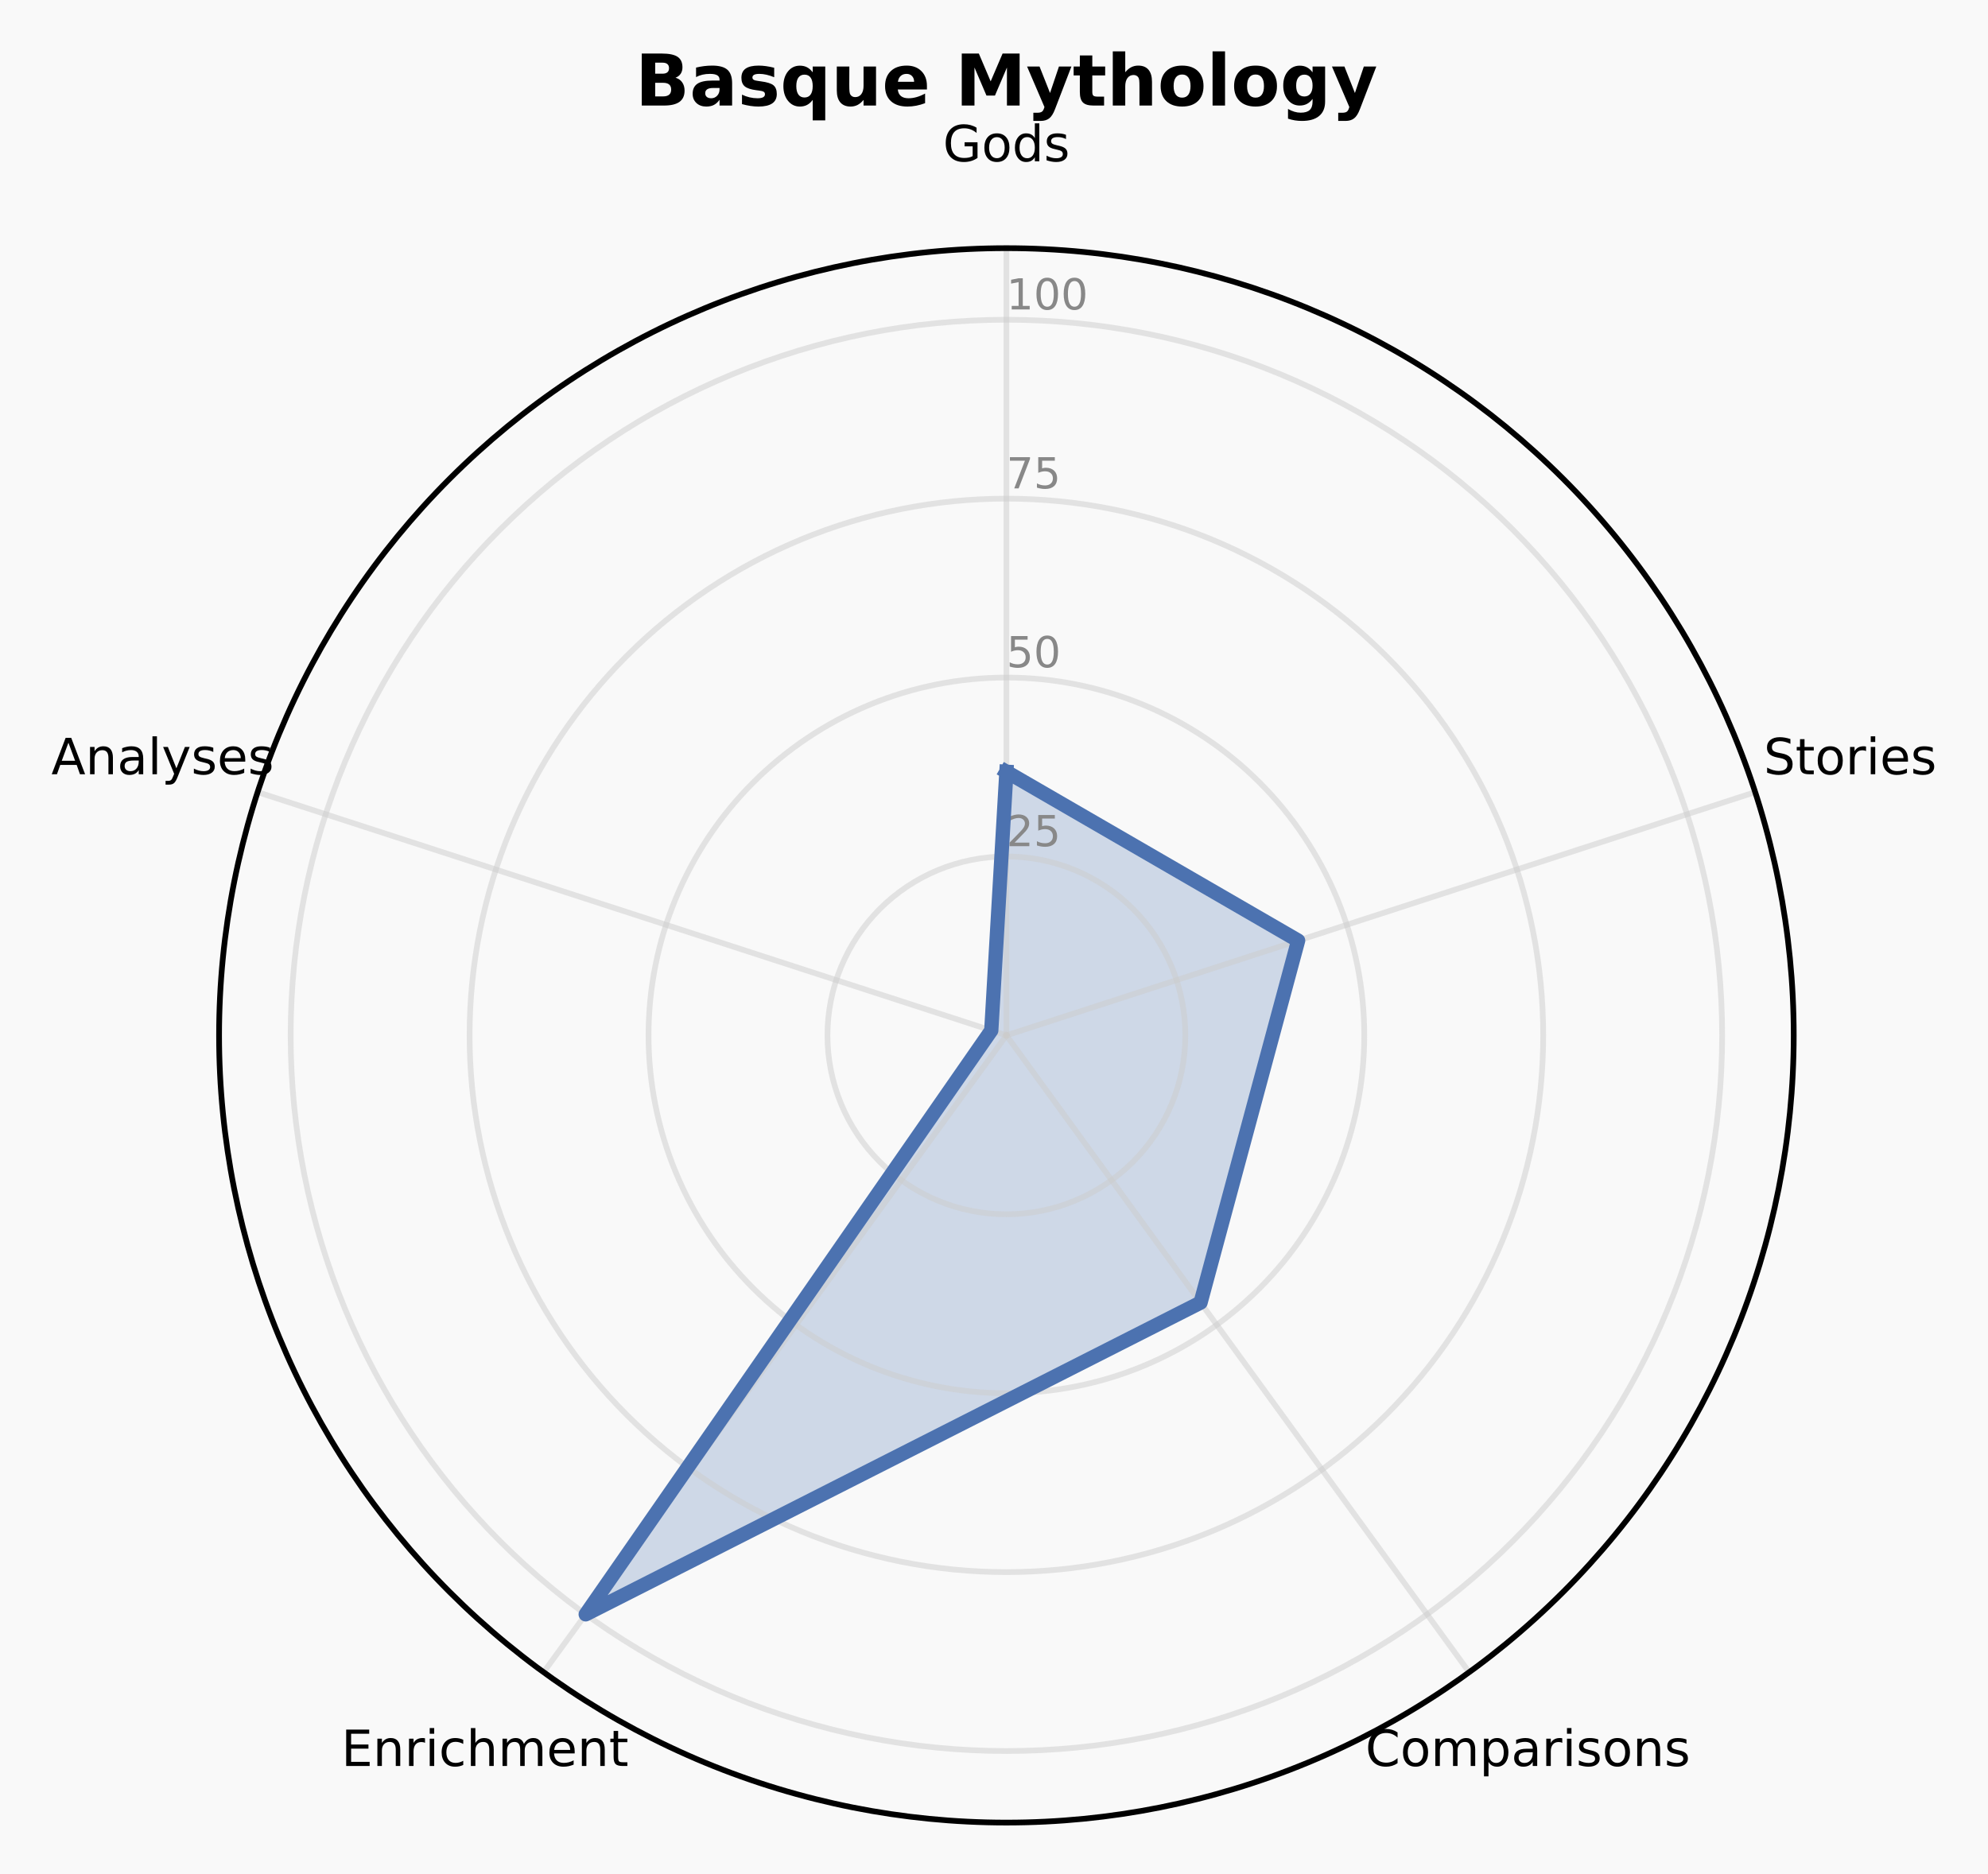
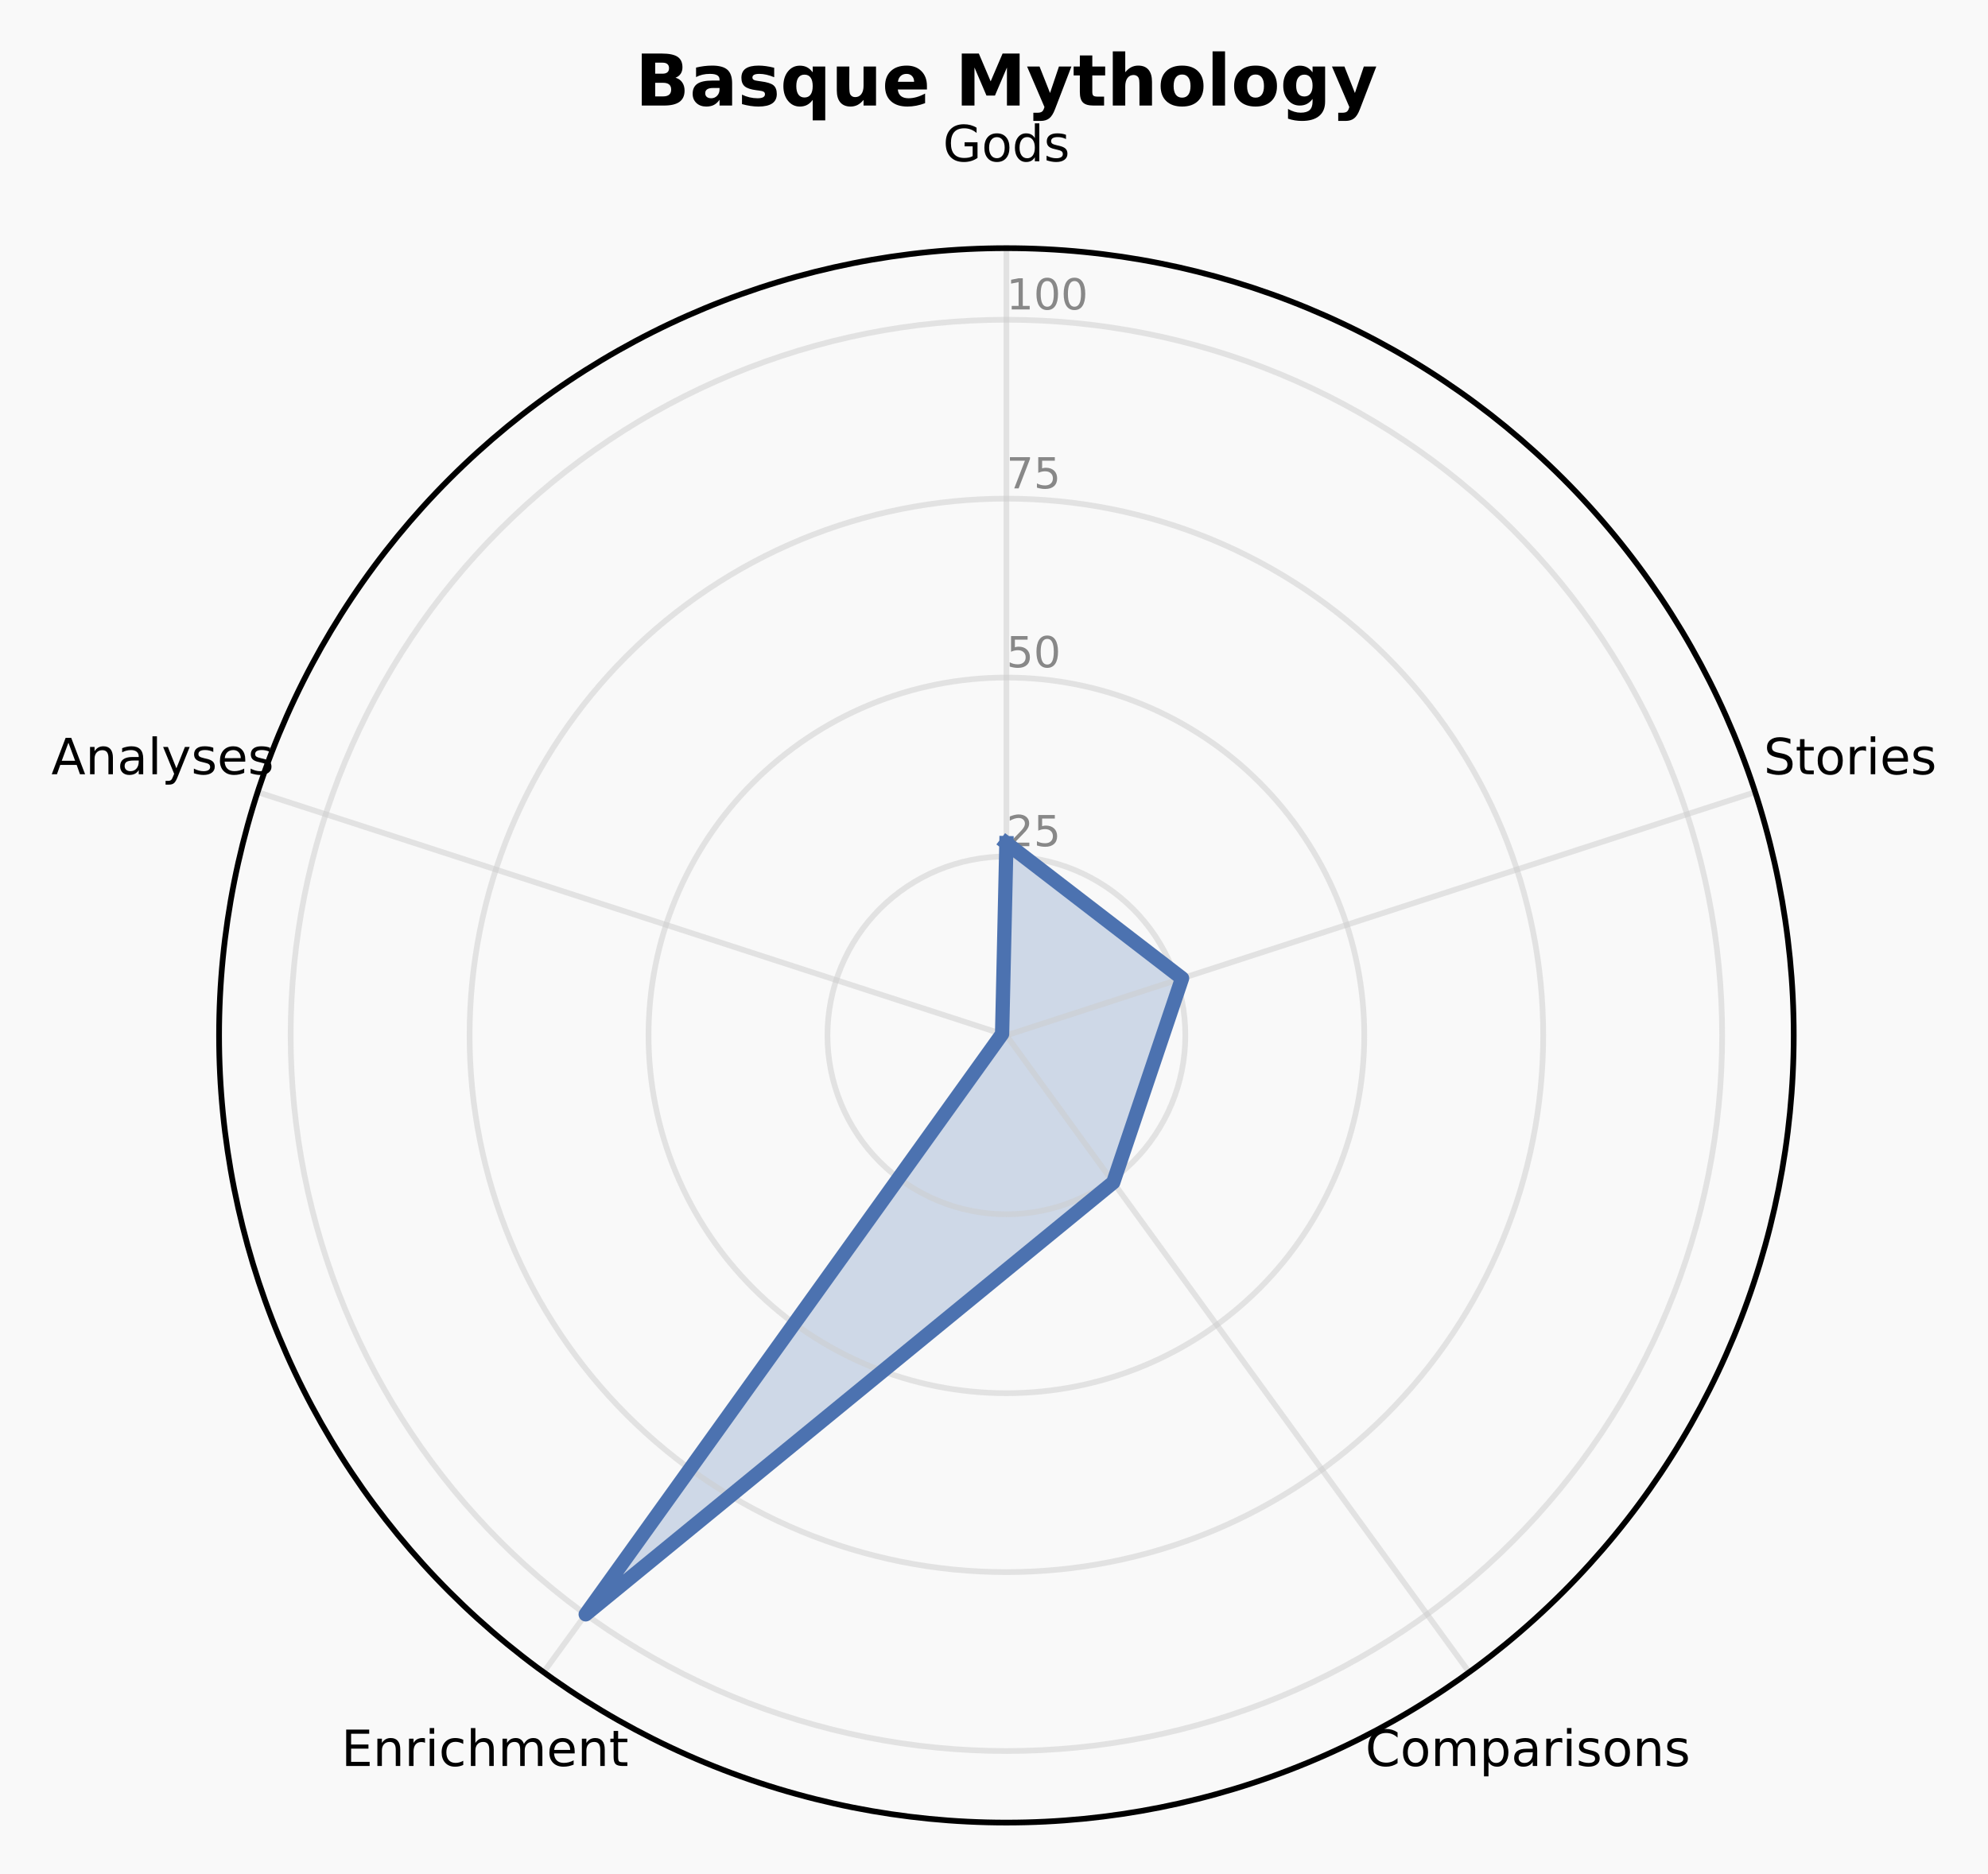
<svg xmlns="http://www.w3.org/2000/svg" xmlns:xlink="http://www.w3.org/1999/xlink" width="278.709pt" height="262.758pt" viewBox="0 0 278.709 262.758" version="1.1">
  <defs>
    <style type="text/css">*{stroke-linejoin: round; stroke-linecap: butt}</style>
  </defs>
  <g id="figure_1">
    <g id="patch_1">
      <path d="M 0 262.758  L 278.709 262.758  L 278.709 0  L 0 0  z " style="fill: #f9f9f9" />
    </g>
    <g id="axes_1">
      <g id="patch_2">
        <path d="M 251.473 145.178  C 251.473 130.683 248.618 116.329 243.071 102.938  C 237.524 89.546 229.393 77.377 219.143 67.128  C 208.894 56.878 196.725 48.748 183.334 43.201  C 169.942 37.654 155.588 34.798 141.093 34.798  C 126.598 34.798 112.244 37.654 98.853 43.201  C 85.461 48.748 73.293 56.878 63.043 67.128  C 52.794 77.377 44.663 89.546 39.116 102.938  C 33.569 116.329 30.714 130.683 30.714 145.178  C 30.714 159.673 33.569 174.027 39.116 187.418  C 44.663 200.81 52.794 212.979 63.043 223.228  C 73.293 233.478 85.461 241.609 98.853 247.155  C 112.244 252.702 126.598 255.558 141.093 255.558  C 155.588 255.558 169.942 252.702 183.334 247.155  C 196.725 241.609 208.894 233.478 219.143 223.228  C 229.393 212.979 237.524 200.81 243.071 187.418  C 248.618 174.027 251.473 159.673 251.473 145.178  M 141.093 145.178  C 141.093 145.178 141.093 145.178 141.093 145.178  C 141.093 145.178 141.093 145.178 141.093 145.178  C 141.093 145.178 141.093 145.178 141.093 145.178  C 141.093 145.178 141.093 145.178 141.093 145.178  C 141.093 145.178 141.093 145.178 141.093 145.178  C 141.093 145.178 141.093 145.178 141.093 145.178  C 141.093 145.178 141.093 145.178 141.093 145.178  C 141.093 145.178 141.093 145.178 141.093 145.178  C 141.093 145.178 141.093 145.178 141.093 145.178  C 141.093 145.178 141.093 145.178 141.093 145.178  C 141.093 145.178 141.093 145.178 141.093 145.178  C 141.093 145.178 141.093 145.178 141.093 145.178  C 141.093 145.178 141.093 145.178 141.093 145.178  C 141.093 145.178 141.093 145.178 141.093 145.178  C 141.093 145.178 141.093 145.178 141.093 145.178  C 141.093 145.178 141.093 145.178 141.093 145.178  z " style="fill: #f9f9f9" />
      </g>
      <g id="patch_3">
-         <path d="M 141.093 108.209  L 181.993 131.889  L 168.315 182.646  L 82.112 226.359  L 138.973 144.489  z " clip-path="url(#p9c365c4916)" style="fill: #4c72b0; opacity: 0.25; stroke: #4c72b0; stroke-linejoin: miter" />
+         <path d="M 141.093 118.22  L 165.721 137.176  L 156.073 165.795  L 82.112 226.359  L 140.489 144.982  z " clip-path="url(#pea271c6a76)" style="fill: #4c72b0; opacity: 0.25; stroke: #4c72b0; stroke-linejoin: miter" />
      </g>
      <g id="matplotlib.axis_1">
        <g id="xtick_1">
          <g id="line2d_1">
-             <path d="M 141.093 145.178  L 141.093 34.798  " clip-path="url(#p9c365c4916)" style="fill: none; stroke: #cccccc; stroke-opacity: 0.5; stroke-width: 0.8; stroke-linecap: square" />
+             <path d="M 141.093 145.178  L 141.093 34.798  " clip-path="url(#pea271c6a76)" style="fill: none; stroke: #cccccc; stroke-opacity: 0.5; stroke-width: 0.8; stroke-linecap: square" />
          </g>
          <g id="text_1">
            <g transform="translate(132.1945 22.61707) scale(0.07 -0.07)">
              <defs>
                <path id="DejaVuSans-2a" d="M 3809 666  L 3809 1919  L 2778 1919  L 2778 2438  L 4434 2438  L 4434 434  Q 4069 175 3628 42  Q 3188 -91 2688 -91  Q 1594 -91 976 548  Q 359 1188 359 2328  Q 359 3472 976 4111  Q 1594 4750 2688 4750  Q 3144 4750 3555 4637  Q 3966 4525 4313 4306  L 4313 3634  Q 3963 3931 3569 4081  Q 3175 4231 2741 4231  Q 1884 4231 1454 3753  Q 1025 3275 1025 2328  Q 1025 1384 1454 906  Q 1884 428 2741 428  Q 3075 428 3337 486  Q 3600 544 3809 666  z " transform="scale(0.015625)" />
                <path id="DejaVuSans-52" d="M 1959 3097  Q 1497 3097 1228 2736  Q 959 2375 959 1747  Q 959 1119 1226 758  Q 1494 397 1959 397  Q 2419 397 2687 759  Q 2956 1122 2956 1747  Q 2956 2369 2687 2733  Q 2419 3097 1959 3097  z M 1959 3584  Q 2709 3584 3137 3096  Q 3566 2609 3566 1747  Q 3566 888 3137 398  Q 2709 -91 1959 -91  Q 1206 -91 779 398  Q 353 888 353 1747  Q 353 2609 779 3096  Q 1206 3584 1959 3584  z " transform="scale(0.015625)" />
                <path id="DejaVuSans-47" d="M 2906 2969  L 2906 4863  L 3481 4863  L 3481 0  L 2906 0  L 2906 525  Q 2725 213 2448 61  Q 2172 -91 1784 -91  Q 1150 -91 751 415  Q 353 922 353 1747  Q 353 2572 751 3078  Q 1150 3584 1784 3584  Q 2172 3584 2448 3432  Q 2725 3281 2906 2969  z M 947 1747  Q 947 1113 1208 752  Q 1469 391 1925 391  Q 2381 391 2643 752  Q 2906 1113 2906 1747  Q 2906 2381 2643 2742  Q 2381 3103 1925 3103  Q 1469 3103 1208 2742  Q 947 2381 947 1747  z " transform="scale(0.015625)" />
                <path id="DejaVuSans-56" d="M 2834 3397  L 2834 2853  Q 2591 2978 2328 3040  Q 2066 3103 1784 3103  Q 1356 3103 1142 2972  Q 928 2841 928 2578  Q 928 2378 1081 2264  Q 1234 2150 1697 2047  L 1894 2003  Q 2506 1872 2764 1633  Q 3022 1394 3022 966  Q 3022 478 2636 193  Q 2250 -91 1575 -91  Q 1294 -91 989 -36  Q 684 19 347 128  L 347 722  Q 666 556 975 473  Q 1284 391 1588 391  Q 1994 391 2212 530  Q 2431 669 2431 922  Q 2431 1156 2273 1281  Q 2116 1406 1581 1522  L 1381 1569  Q 847 1681 609 1914  Q 372 2147 372 2553  Q 372 3047 722 3315  Q 1072 3584 1716 3584  Q 2034 3584 2315 3537  Q 2597 3491 2834 3397  z " transform="scale(0.015625)" />
              </defs>
              <use xlink:href="#DejaVuSans-2a" />
              <use xlink:href="#DejaVuSans-52" transform="translate(77.48438 0)" />
              <use xlink:href="#DejaVuSans-47" transform="translate(138.6719 0)" />
              <use xlink:href="#DejaVuSans-56" transform="translate(202.1562 0)" />
            </g>
          </g>
        </g>
        <g id="xtick_2">
          <g id="line2d_2">
-             <path d="M 141.093 145.178  L 246.07 111.069  " clip-path="url(#p9c365c4916)" style="fill: none; stroke: #cccccc; stroke-opacity: 0.5; stroke-width: 0.8; stroke-linecap: square" />
+             <path d="M 141.093 145.178  L 246.07 111.069  " clip-path="url(#pea271c6a76)" style="fill: none; stroke: #cccccc; stroke-opacity: 0.5; stroke-width: 0.8; stroke-linecap: square" />
          </g>
          <g id="text_2">
            <g transform="translate(247.2616 108.5613) scale(0.07 -0.07)">
              <defs>
                <path id="DejaVuSans-36" d="M 3425 4513  L 3425 3897  Q 3066 4069 2747 4153  Q 2428 4238 2131 4238  Q 1616 4238 1336 4038  Q 1056 3838 1056 3469  Q 1056 3159 1242 3001  Q 1428 2844 1947 2747  L 2328 2669  Q 3034 2534 3370 2195  Q 3706 1856 3706 1288  Q 3706 609 3251 259  Q 2797 -91 1919 -91  Q 1588 -91 1214 -16  Q 841 59 441 206  L 441 856  Q 825 641 1194 531  Q 1563 422 1919 422  Q 2459 422 2753 634  Q 3047 847 3047 1241  Q 3047 1584 2836 1778  Q 2625 1972 2144 2069  L 1759 2144  Q 1053 2284 737 2584  Q 422 2884 422 3419  Q 422 4038 858 4394  Q 1294 4750 2059 4750  Q 2388 4750 2728 4690  Q 3069 4631 3425 4513  z " transform="scale(0.015625)" />
                <path id="DejaVuSans-57" d="M 1172 4494  L 1172 3500  L 2356 3500  L 2356 3053  L 1172 3053  L 1172 1153  Q 1172 725 1289 603  Q 1406 481 1766 481  L 2356 481  L 2356 0  L 1766 0  Q 1100 0 847 248  Q 594 497 594 1153  L 594 3053  L 172 3053  L 172 3500  L 594 3500  L 594 4494  L 1172 4494  z " transform="scale(0.015625)" />
                <path id="DejaVuSans-55" d="M 2631 2963  Q 2534 3019 2420 3045  Q 2306 3072 2169 3072  Q 1681 3072 1420 2755  Q 1159 2438 1159 1844  L 1159 0  L 581 0  L 581 3500  L 1159 3500  L 1159 2956  Q 1341 3275 1631 3429  Q 1922 3584 2338 3584  Q 2397 3584 2469 3576  Q 2541 3569 2628 3553  L 2631 2963  z " transform="scale(0.015625)" />
                <path id="DejaVuSans-4c" d="M 603 3500  L 1178 3500  L 1178 0  L 603 0  L 603 3500  z M 603 4863  L 1178 4863  L 1178 4134  L 603 4134  L 603 4863  z " transform="scale(0.015625)" />
                <path id="DejaVuSans-48" d="M 3597 1894  L 3597 1613  L 953 1613  Q 991 1019 1311 708  Q 1631 397 2203 397  Q 2534 397 2845 478  Q 3156 559 3463 722  L 3463 178  Q 3153 47 2828 -22  Q 2503 -91 2169 -91  Q 1331 -91 842 396  Q 353 884 353 1716  Q 353 2575 817 3079  Q 1281 3584 2069 3584  Q 2775 3584 3186 3129  Q 3597 2675 3597 1894  z M 3022 2063  Q 3016 2534 2758 2815  Q 2500 3097 2075 3097  Q 1594 3097 1305 2825  Q 1016 2553 972 2059  L 3022 2063  z " transform="scale(0.015625)" />
              </defs>
              <use xlink:href="#DejaVuSans-36" />
              <use xlink:href="#DejaVuSans-57" transform="translate(63.48438 0)" />
              <use xlink:href="#DejaVuSans-52" transform="translate(102.6875 0)" />
              <use xlink:href="#DejaVuSans-55" transform="translate(163.875 0)" />
              <use xlink:href="#DejaVuSans-4c" transform="translate(204.9844 0)" />
              <use xlink:href="#DejaVuSans-48" transform="translate(232.7656 0)" />
              <use xlink:href="#DejaVuSans-56" transform="translate(294.2969 0)" />
            </g>
          </g>
        </g>
        <g id="xtick_3">
          <g id="line2d_3">
-             <path d="M 141.093 145.178  L 205.973 234.477  " clip-path="url(#p9c365c4916)" style="fill: none; stroke: #cccccc; stroke-opacity: 0.5; stroke-width: 0.8; stroke-linecap: square" />
+             <path d="M 141.093 145.178  L 205.973 234.477  " clip-path="url(#pea271c6a76)" style="fill: none; stroke: #cccccc; stroke-opacity: 0.5; stroke-width: 0.8; stroke-linecap: square" />
          </g>
          <g id="text_3">
            <g transform="translate(191.4228 247.6219) scale(0.07 -0.07)">
              <defs>
                <path id="DejaVuSans-26" d="M 4122 4306  L 4122 3641  Q 3803 3938 3442 4084  Q 3081 4231 2675 4231  Q 1875 4231 1450 3742  Q 1025 3253 1025 2328  Q 1025 1406 1450 917  Q 1875 428 2675 428  Q 3081 428 3442 575  Q 3803 722 4122 1019  L 4122 359  Q 3791 134 3420 21  Q 3050 -91 2638 -91  Q 1578 -91 968 557  Q 359 1206 359 2328  Q 359 3453 968 4101  Q 1578 4750 2638 4750  Q 3056 4750 3426 4639  Q 3797 4528 4122 4306  z " transform="scale(0.015625)" />
                <path id="DejaVuSans-50" d="M 3328 2828  Q 3544 3216 3844 3400  Q 4144 3584 4550 3584  Q 5097 3584 5394 3201  Q 5691 2819 5691 2113  L 5691 0  L 5113 0  L 5113 2094  Q 5113 2597 4934 2840  Q 4756 3084 4391 3084  Q 3944 3084 3684 2787  Q 3425 2491 3425 1978  L 3425 0  L 2847 0  L 2847 2094  Q 2847 2600 2669 2842  Q 2491 3084 2119 3084  Q 1678 3084 1418 2786  Q 1159 2488 1159 1978  L 1159 0  L 581 0  L 581 3500  L 1159 3500  L 1159 2956  Q 1356 3278 1631 3431  Q 1906 3584 2284 3584  Q 2666 3584 2933 3390  Q 3200 3197 3328 2828  z " transform="scale(0.015625)" />
                <path id="DejaVuSans-53" d="M 1159 525  L 1159 -1331  L 581 -1331  L 581 3500  L 1159 3500  L 1159 2969  Q 1341 3281 1617 3432  Q 1894 3584 2278 3584  Q 2916 3584 3314 3078  Q 3713 2572 3713 1747  Q 3713 922 3314 415  Q 2916 -91 2278 -91  Q 1894 -91 1617 61  Q 1341 213 1159 525  z M 3116 1747  Q 3116 2381 2855 2742  Q 2594 3103 2138 3103  Q 1681 3103 1420 2742  Q 1159 2381 1159 1747  Q 1159 1113 1420 752  Q 1681 391 2138 391  Q 2594 391 2855 752  Q 3116 1113 3116 1747  z " transform="scale(0.015625)" />
                <path id="DejaVuSans-44" d="M 2194 1759  Q 1497 1759 1228 1600  Q 959 1441 959 1056  Q 959 750 1161 570  Q 1363 391 1709 391  Q 2188 391 2477 730  Q 2766 1069 2766 1631  L 2766 1759  L 2194 1759  z M 3341 1997  L 3341 0  L 2766 0  L 2766 531  Q 2569 213 2275 61  Q 1981 -91 1556 -91  Q 1019 -91 701 211  Q 384 513 384 1019  Q 384 1609 779 1909  Q 1175 2209 1959 2209  L 2766 2209  L 2766 2266  Q 2766 2663 2505 2880  Q 2244 3097 1772 3097  Q 1472 3097 1187 3025  Q 903 2953 641 2809  L 641 3341  Q 956 3463 1253 3523  Q 1550 3584 1831 3584  Q 2591 3584 2966 3190  Q 3341 2797 3341 1997  z " transform="scale(0.015625)" />
                <path id="DejaVuSans-51" d="M 3513 2113  L 3513 0  L 2938 0  L 2938 2094  Q 2938 2591 2744 2837  Q 2550 3084 2163 3084  Q 1697 3084 1428 2787  Q 1159 2491 1159 1978  L 1159 0  L 581 0  L 581 3500  L 1159 3500  L 1159 2956  Q 1366 3272 1645 3428  Q 1925 3584 2291 3584  Q 2894 3584 3203 3211  Q 3513 2838 3513 2113  z " transform="scale(0.015625)" />
              </defs>
              <use xlink:href="#DejaVuSans-26" />
              <use xlink:href="#DejaVuSans-52" transform="translate(69.82812 0)" />
              <use xlink:href="#DejaVuSans-50" transform="translate(131.0156 0)" />
              <use xlink:href="#DejaVuSans-53" transform="translate(228.4219 0)" />
              <use xlink:href="#DejaVuSans-44" transform="translate(291.9062 0)" />
              <use xlink:href="#DejaVuSans-55" transform="translate(353.1875 0)" />
              <use xlink:href="#DejaVuSans-4c" transform="translate(394.2969 0)" />
              <use xlink:href="#DejaVuSans-56" transform="translate(422.0781 0)" />
              <use xlink:href="#DejaVuSans-52" transform="translate(474.1719 0)" />
              <use xlink:href="#DejaVuSans-51" transform="translate(535.3594 0)" />
              <use xlink:href="#DejaVuSans-56" transform="translate(598.7344 0)" />
            </g>
          </g>
        </g>
        <g id="xtick_4">
          <g id="line2d_4">
-             <path d="M 141.093 145.178  L 76.214 234.477  " clip-path="url(#p9c365c4916)" style="fill: none; stroke: #cccccc; stroke-opacity: 0.5; stroke-width: 0.8; stroke-linecap: square" />
+             <path d="M 141.093 145.178  L 76.214 234.477  " clip-path="url(#pea271c6a76)" style="fill: none; stroke: #cccccc; stroke-opacity: 0.5; stroke-width: 0.8; stroke-linecap: square" />
          </g>
          <g id="text_4">
            <g transform="translate(47.8483 247.6219) scale(0.07 -0.07)">
              <defs>
                <path id="DejaVuSans-28" d="M 628 4666  L 3578 4666  L 3578 4134  L 1259 4134  L 1259 2753  L 3481 2753  L 3481 2222  L 1259 2222  L 1259 531  L 3634 531  L 3634 0  L 628 0  L 628 4666  z " transform="scale(0.015625)" />
                <path id="DejaVuSans-46" d="M 3122 3366  L 3122 2828  Q 2878 2963 2633 3030  Q 2388 3097 2138 3097  Q 1578 3097 1268 2742  Q 959 2388 959 1747  Q 959 1106 1268 751  Q 1578 397 2138 397  Q 2388 397 2633 464  Q 2878 531 3122 666  L 3122 134  Q 2881 22 2623 -34  Q 2366 -91 2075 -91  Q 1284 -91 818 406  Q 353 903 353 1747  Q 353 2603 823 3093  Q 1294 3584 2113 3584  Q 2378 3584 2631 3529  Q 2884 3475 3122 3366  z " transform="scale(0.015625)" />
                <path id="DejaVuSans-4b" d="M 3513 2113  L 3513 0  L 2938 0  L 2938 2094  Q 2938 2591 2744 2837  Q 2550 3084 2163 3084  Q 1697 3084 1428 2787  Q 1159 2491 1159 1978  L 1159 0  L 581 0  L 581 4863  L 1159 4863  L 1159 2956  Q 1366 3272 1645 3428  Q 1925 3584 2291 3584  Q 2894 3584 3203 3211  Q 3513 2838 3513 2113  z " transform="scale(0.015625)" />
              </defs>
              <use xlink:href="#DejaVuSans-28" />
              <use xlink:href="#DejaVuSans-51" transform="translate(63.1875 0)" />
              <use xlink:href="#DejaVuSans-55" transform="translate(126.5625 0)" />
              <use xlink:href="#DejaVuSans-4c" transform="translate(167.6719 0)" />
              <use xlink:href="#DejaVuSans-46" transform="translate(195.4531 0)" />
              <use xlink:href="#DejaVuSans-4b" transform="translate(250.4375 0)" />
              <use xlink:href="#DejaVuSans-50" transform="translate(313.8125 0)" />
              <use xlink:href="#DejaVuSans-48" transform="translate(411.2188 0)" />
              <use xlink:href="#DejaVuSans-51" transform="translate(472.75 0)" />
              <use xlink:href="#DejaVuSans-57" transform="translate(536.125 0)" />
            </g>
          </g>
        </g>
        <g id="xtick_5">
          <g id="line2d_5">
-             <path d="M 141.093 145.178  L 36.116 111.069  " clip-path="url(#p9c365c4916)" style="fill: none; stroke: #cccccc; stroke-opacity: 0.5; stroke-width: 0.8; stroke-linecap: square" />
+             <path d="M 141.093 145.178  L 36.116 111.069  " clip-path="url(#pea271c6a76)" style="fill: none; stroke: #cccccc; stroke-opacity: 0.5; stroke-width: 0.8; stroke-linecap: square" />
          </g>
          <g id="text_5">
            <g transform="translate(7.2 108.5613) scale(0.07 -0.07)">
              <defs>
                <path id="DejaVuSans-24" d="M 2188 4044  L 1331 1722  L 3047 1722  L 2188 4044  z M 1831 4666  L 2547 4666  L 4325 0  L 3669 0  L 3244 1197  L 1141 1197  L 716 0  L 50 0  L 1831 4666  z " transform="scale(0.015625)" />
                <path id="DejaVuSans-4f" d="M 603 4863  L 1178 4863  L 1178 0  L 603 0  L 603 4863  z " transform="scale(0.015625)" />
                <path id="DejaVuSans-5c" d="M 2059 -325  Q 1816 -950 1584 -1140  Q 1353 -1331 966 -1331  L 506 -1331  L 506 -850  L 844 -850  Q 1081 -850 1212 -737  Q 1344 -625 1503 -206  L 1606 56  L 191 3500  L 800 3500  L 1894 763  L 2988 3500  L 3597 3500  L 2059 -325  z " transform="scale(0.015625)" />
              </defs>
              <use xlink:href="#DejaVuSans-24" />
              <use xlink:href="#DejaVuSans-51" transform="translate(68.40625 0)" />
              <use xlink:href="#DejaVuSans-44" transform="translate(131.7812 0)" />
              <use xlink:href="#DejaVuSans-4f" transform="translate(193.0625 0)" />
              <use xlink:href="#DejaVuSans-5c" transform="translate(220.8438 0)" />
              <use xlink:href="#DejaVuSans-56" transform="translate(280.0312 0)" />
              <use xlink:href="#DejaVuSans-48" transform="translate(332.125 0)" />
              <use xlink:href="#DejaVuSans-56" transform="translate(393.6562 0)" />
            </g>
          </g>
        </g>
      </g>
      <g id="matplotlib.axis_2">
        <g id="ytick_1">
          <g id="line2d_6">
-             <path d="M 141.093 120.092  C 144.388 120.092 147.65 120.741 150.693 122.001  C 153.737 123.262 156.503 125.11 158.832 127.439  C 161.161 129.769 163.009 132.534 164.27 135.578  C 165.531 138.621 166.18 141.884 166.18 145.178  C 166.18 148.472 165.531 151.735 164.27 154.778  C 163.009 157.822 161.161 160.587 158.832 162.917  C 156.503 165.246 153.737 167.094 150.693 168.355  C 147.65 169.615 144.388 170.264 141.093 170.264  C 137.799 170.264 134.537 169.615 131.493 168.355  C 128.45 167.094 125.684 165.246 123.355 162.917  C 121.025 160.587 119.177 157.822 117.917 154.778  C 116.656 151.735 116.007 148.472 116.007 145.178  C 116.007 141.884 116.656 138.621 117.917 135.578  C 119.177 132.534 121.025 129.769 123.355 127.439  C 125.684 125.11 128.45 123.262 131.493 122.001  C 134.537 120.741 137.799 120.092 141.093 120.092  " clip-path="url(#p9c365c4916)" style="fill: none; stroke: #cccccc; stroke-opacity: 0.5; stroke-width: 0.8; stroke-linecap: square" />
+             <path d="M 141.093 120.092  C 144.388 120.092 147.65 120.741 150.693 122.001  C 153.737 123.262 156.503 125.11 158.832 127.439  C 161.161 129.769 163.009 132.534 164.27 135.578  C 165.531 138.621 166.18 141.884 166.18 145.178  C 166.18 148.472 165.531 151.735 164.27 154.778  C 163.009 157.822 161.161 160.587 158.832 162.917  C 156.503 165.246 153.737 167.094 150.693 168.355  C 147.65 169.615 144.388 170.264 141.093 170.264  C 137.799 170.264 134.537 169.615 131.493 168.355  C 128.45 167.094 125.684 165.246 123.355 162.917  C 121.025 160.587 119.177 157.822 117.917 154.778  C 116.656 151.735 116.007 148.472 116.007 145.178  C 116.007 141.884 116.656 138.621 117.917 135.578  C 119.177 132.534 121.025 129.769 123.355 127.439  C 125.684 125.11 128.45 123.262 131.493 122.001  C 134.537 120.741 137.799 120.092 141.093 120.092  " clip-path="url(#pea271c6a76)" style="fill: none; stroke: #cccccc; stroke-opacity: 0.5; stroke-width: 0.8; stroke-linecap: square" />
          </g>
          <g id="text_6">
            <g style="fill: #888888" transform="translate(141.0933 118.6504) scale(0.06 -0.06)">
              <defs>
                <path id="DejaVuSans-15" d="M 1228 531  L 3431 531  L 3431 0  L 469 0  L 469 531  Q 828 903 1448 1529  Q 2069 2156 2228 2338  Q 2531 2678 2651 2914  Q 2772 3150 2772 3378  Q 2772 3750 2511 3984  Q 2250 4219 1831 4219  Q 1534 4219 1204 4116  Q 875 4013 500 3803  L 500 4441  Q 881 4594 1212 4672  Q 1544 4750 1819 4750  Q 2544 4750 2975 4387  Q 3406 4025 3406 3419  Q 3406 3131 3298 2873  Q 3191 2616 2906 2266  Q 2828 2175 2409 1742  Q 1991 1309 1228 531  z " transform="scale(0.015625)" />
                <path id="DejaVuSans-18" d="M 691 4666  L 3169 4666  L 3169 4134  L 1269 4134  L 1269 2991  Q 1406 3038 1543 3061  Q 1681 3084 1819 3084  Q 2600 3084 3056 2656  Q 3513 2228 3513 1497  Q 3513 744 3044 326  Q 2575 -91 1722 -91  Q 1428 -91 1123 -41  Q 819 9 494 109  L 494 744  Q 775 591 1075 516  Q 1375 441 1709 441  Q 2250 441 2565 725  Q 2881 1009 2881 1497  Q 2881 1984 2565 2268  Q 2250 2553 1709 2553  Q 1456 2553 1204 2497  Q 953 2441 691 2322  L 691 4666  z " transform="scale(0.015625)" />
              </defs>
              <use xlink:href="#DejaVuSans-15" />
              <use xlink:href="#DejaVuSans-18" transform="translate(63.625 0)" />
            </g>
          </g>
        </g>
        <g id="ytick_2">
          <g id="line2d_7">
-             <path d="M 141.093 95.005  C 147.682 95.005 154.206 96.303 160.293 98.825  C 166.381 101.346 171.912 105.042 176.571 109.701  C 181.229 114.36 184.925 119.891 187.447 125.978  C 189.968 132.065 191.266 138.589 191.266 145.178  C 191.266 151.767 189.968 158.291 187.447 164.378  C 184.925 170.465 181.229 175.997 176.571 180.655  C 171.912 185.314 166.381 189.01 160.293 191.531  C 154.206 194.053 147.682 195.351 141.093 195.351  C 134.505 195.351 127.98 194.053 121.893 191.531  C 115.806 189.01 110.275 185.314 105.616 180.655  C 100.957 175.997 97.261 170.465 94.74 164.378  C 92.219 158.291 90.921 151.767 90.921 145.178  C 90.921 138.589 92.219 132.065 94.74 125.978  C 97.261 119.891 100.957 114.36 105.616 109.701  C 110.275 105.042 115.806 101.346 121.893 98.825  C 127.98 96.303 134.505 95.005 141.093 95.005  " clip-path="url(#p9c365c4916)" style="fill: none; stroke: #cccccc; stroke-opacity: 0.5; stroke-width: 0.8; stroke-linecap: square" />
+             <path d="M 141.093 95.005  C 147.682 95.005 154.206 96.303 160.293 98.825  C 166.381 101.346 171.912 105.042 176.571 109.701  C 181.229 114.36 184.925 119.891 187.447 125.978  C 189.968 132.065 191.266 138.589 191.266 145.178  C 191.266 151.767 189.968 158.291 187.447 164.378  C 184.925 170.465 181.229 175.997 176.571 180.655  C 171.912 185.314 166.381 189.01 160.293 191.531  C 154.206 194.053 147.682 195.351 141.093 195.351  C 134.505 195.351 127.98 194.053 121.893 191.531  C 115.806 189.01 110.275 185.314 105.616 180.655  C 100.957 175.997 97.261 170.465 94.74 164.378  C 92.219 158.291 90.921 151.767 90.921 145.178  C 90.921 138.589 92.219 132.065 94.74 125.978  C 97.261 119.891 100.957 114.36 105.616 109.701  C 110.275 105.042 115.806 101.346 121.893 98.825  C 127.98 96.303 134.505 95.005 141.093 95.005  " clip-path="url(#pea271c6a76)" style="fill: none; stroke: #cccccc; stroke-opacity: 0.5; stroke-width: 0.8; stroke-linecap: square" />
          </g>
          <g id="text_7">
            <g style="fill: #888888" transform="translate(141.0933 93.56408) scale(0.06 -0.06)">
              <defs>
                <path id="DejaVuSans-13" d="M 2034 4250  Q 1547 4250 1301 3770  Q 1056 3291 1056 2328  Q 1056 1369 1301 889  Q 1547 409 2034 409  Q 2525 409 2770 889  Q 3016 1369 3016 2328  Q 3016 3291 2770 3770  Q 2525 4250 2034 4250  z M 2034 4750  Q 2819 4750 3233 4129  Q 3647 3509 3647 2328  Q 3647 1150 3233 529  Q 2819 -91 2034 -91  Q 1250 -91 836 529  Q 422 1150 422 2328  Q 422 3509 836 4129  Q 1250 4750 2034 4750  z " transform="scale(0.015625)" />
              </defs>
              <use xlink:href="#DejaVuSans-18" />
              <use xlink:href="#DejaVuSans-13" transform="translate(63.625 0)" />
            </g>
          </g>
        </g>
        <g id="ytick_3">
          <g id="line2d_8">
-             <path d="M 141.093 69.919  C 150.976 69.919 160.763 71.866 169.894 75.648  C 179.024 79.43 187.321 84.974 194.309 91.962  C 201.298 98.95 206.841 107.247 210.623 116.378  C 214.405 125.508 216.352 135.295 216.352 145.178  C 216.352 155.061 214.405 164.848 210.623 173.978  C 206.841 183.109 201.298 191.406 194.309 198.394  C 187.321 205.382 179.024 210.926 169.894 214.708  C 160.763 218.49 150.976 220.437 141.093 220.437  C 131.21 220.437 121.424 218.49 112.293 214.708  C 103.162 210.926 94.866 205.382 87.877 198.394  C 80.889 191.406 75.345 183.109 71.563 173.978  C 67.781 164.848 65.834 155.061 65.834 145.178  C 65.834 135.295 67.781 125.508 71.563 116.378  C 75.345 107.247 80.889 98.95 87.877 91.962  C 94.866 84.974 103.162 79.43 112.293 75.648  C 121.424 71.866 131.21 69.919 141.093 69.919  " clip-path="url(#p9c365c4916)" style="fill: none; stroke: #cccccc; stroke-opacity: 0.5; stroke-width: 0.8; stroke-linecap: square" />
+             <path d="M 141.093 69.919  C 150.976 69.919 160.763 71.866 169.894 75.648  C 179.024 79.43 187.321 84.974 194.309 91.962  C 201.298 98.95 206.841 107.247 210.623 116.378  C 214.405 125.508 216.352 135.295 216.352 145.178  C 216.352 155.061 214.405 164.848 210.623 173.978  C 206.841 183.109 201.298 191.406 194.309 198.394  C 187.321 205.382 179.024 210.926 169.894 214.708  C 160.763 218.49 150.976 220.437 141.093 220.437  C 131.21 220.437 121.424 218.49 112.293 214.708  C 103.162 210.926 94.866 205.382 87.877 198.394  C 80.889 191.406 75.345 183.109 71.563 173.978  C 67.781 164.848 65.834 155.061 65.834 145.178  C 65.834 135.295 67.781 125.508 71.563 116.378  C 75.345 107.247 80.889 98.95 87.877 91.962  C 94.866 84.974 103.162 79.43 112.293 75.648  C 121.424 71.866 131.21 69.919 141.093 69.919  " clip-path="url(#pea271c6a76)" style="fill: none; stroke: #cccccc; stroke-opacity: 0.5; stroke-width: 0.8; stroke-linecap: square" />
          </g>
          <g id="text_8">
            <g style="fill: #888888" transform="translate(141.0933 68.47781) scale(0.06 -0.06)">
              <defs>
                <path id="DejaVuSans-1a" d="M 525 4666  L 3525 4666  L 3525 4397  L 1831 0  L 1172 0  L 2766 4134  L 525 4134  L 525 4666  z " transform="scale(0.015625)" />
              </defs>
              <use xlink:href="#DejaVuSans-1a" />
              <use xlink:href="#DejaVuSans-18" transform="translate(63.625 0)" />
            </g>
          </g>
        </g>
        <g id="ytick_4">
          <g id="line2d_9">
-             <path d="M 141.093 44.833  C 154.27 44.833 167.32 47.429 179.494 52.471  C 191.668 57.514 202.73 64.906 212.048 74.223  C 221.366 83.541 228.757 94.603 233.8 106.778  C 238.843 118.952 241.438 132.001 241.438 145.178  C 241.438 158.355 238.843 171.404 233.8 183.578  C 228.757 195.753 221.366 206.815 212.048 216.133  C 202.73 225.45 191.668 232.842 179.494 237.885  C 167.32 242.927 154.27 245.523 141.093 245.523  C 127.916 245.523 114.867 242.927 102.693 237.885  C 90.519 232.842 79.456 225.45 70.139 216.133  C 60.821 206.815 53.429 195.753 48.387 183.578  C 43.344 171.404 40.748 158.355 40.748 145.178  C 40.748 132.001 43.344 118.952 48.387 106.778  C 53.429 94.603 60.821 83.541 70.139 74.223  C 79.456 64.906 90.519 57.514 102.693 52.471  C 114.867 47.429 127.916 44.833 141.093 44.833  " clip-path="url(#p9c365c4916)" style="fill: none; stroke: #cccccc; stroke-opacity: 0.5; stroke-width: 0.8; stroke-linecap: square" />
+             <path d="M 141.093 44.833  C 154.27 44.833 167.32 47.429 179.494 52.471  C 191.668 57.514 202.73 64.906 212.048 74.223  C 221.366 83.541 228.757 94.603 233.8 106.778  C 238.843 118.952 241.438 132.001 241.438 145.178  C 241.438 158.355 238.843 171.404 233.8 183.578  C 228.757 195.753 221.366 206.815 212.048 216.133  C 202.73 225.45 191.668 232.842 179.494 237.885  C 167.32 242.927 154.27 245.523 141.093 245.523  C 127.916 245.523 114.867 242.927 102.693 237.885  C 90.519 232.842 79.456 225.45 70.139 216.133  C 60.821 206.815 53.429 195.753 48.387 183.578  C 43.344 171.404 40.748 158.355 40.748 145.178  C 40.748 132.001 43.344 118.952 48.387 106.778  C 53.429 94.603 60.821 83.541 70.139 74.223  C 79.456 64.906 90.519 57.514 102.693 52.471  C 114.867 47.429 127.916 44.833 141.093 44.833  " clip-path="url(#pea271c6a76)" style="fill: none; stroke: #cccccc; stroke-opacity: 0.5; stroke-width: 0.8; stroke-linecap: square" />
          </g>
          <g id="text_9">
            <g style="fill: #888888" transform="translate(141.0933 43.39154) scale(0.06 -0.06)">
              <defs>
                <path id="DejaVuSans-14" d="M 794 531  L 1825 531  L 1825 4091  L 703 3866  L 703 4441  L 1819 4666  L 2450 4666  L 2450 531  L 3481 531  L 3481 0  L 794 0  L 794 531  z " transform="scale(0.015625)" />
              </defs>
              <use xlink:href="#DejaVuSans-14" />
              <use xlink:href="#DejaVuSans-13" transform="translate(63.625 0)" />
              <use xlink:href="#DejaVuSans-13" transform="translate(127.25 0)" />
            </g>
          </g>
        </g>
      </g>
      <g id="line2d_10">
-         <path d="M 141.093 108.209  L 181.993 131.889  L 168.315 182.646  L 82.112 226.359  L 138.973 144.489  L 141.093 108.209  " clip-path="url(#p9c365c4916)" style="fill: none; stroke: #4c72b0; stroke-width: 2; stroke-linecap: square" />
+         <path d="M 141.093 118.22  L 165.721 137.176  L 156.073 165.795  L 82.112 226.359  L 140.489 144.982  L 141.093 118.22  " clip-path="url(#pea271c6a76)" style="fill: none; stroke: #4c72b0; stroke-width: 2; stroke-linecap: square" />
      </g>
      <g id="patch_4">
        <path d="M 141.093 34.798  C 126.598 34.798 112.244 37.654 98.853 43.201  C 85.461 48.748 73.293 56.878 63.043 67.128  C 52.794 77.377 44.663 89.546 39.116 102.938  C 33.569 116.329 30.714 130.683 30.714 145.178  C 30.714 159.673 33.569 174.027 39.116 187.418  C 44.663 200.81 52.794 212.979 63.043 223.228  C 73.293 233.478 85.461 241.609 98.853 247.155  C 112.244 252.702 126.598 255.558 141.093 255.558  C 155.588 255.558 169.942 252.702 183.334 247.155  C 196.725 241.609 208.894 233.478 219.143 223.228  C 229.393 212.979 237.524 200.81 243.071 187.418  C 248.618 174.027 251.473 159.673 251.473 145.178  C 251.473 130.683 248.618 116.329 243.071 102.938  C 237.524 89.546 229.393 77.377 219.143 67.128  C 208.894 56.878 196.725 48.748 183.334 43.201  C 169.942 37.654 155.588 34.798 141.093 34.798  " style="fill: none; stroke: #000000; stroke-width: 0.8; stroke-linejoin: miter; stroke-linecap: square" />
      </g>
      <g id="text_10">
        <g transform="translate(89.05499 14.79844) scale(0.1 -0.1)">
          <defs>
            <path id="DejaVuSans-Bold-25" d="M 2456 2859  Q 2741 2859 2887 2984  Q 3034 3109 3034 3353  Q 3034 3594 2887 3720  Q 2741 3847 2456 3847  L 1791 3847  L 1791 2859  L 2456 2859  z M 2497 819  Q 2859 819 3042 972  Q 3225 1125 3225 1434  Q 3225 1738 3044 1889  Q 2863 2041 2497 2041  L 1791 2041  L 1791 819  L 2497 819  z M 3616 2497  Q 4003 2384 4215 2081  Q 4428 1778 4428 1338  Q 4428 663 3972 331  Q 3516 0 2584 0  L 588 0  L 588 4666  L 2394 4666  Q 3366 4666 3802 4372  Q 4238 4078 4238 3431  Q 4238 3091 4078 2852  Q 3919 2613 3616 2497  z " transform="scale(0.015625)" />
            <path id="DejaVuSans-Bold-44" d="M 2106 1575  Q 1756 1575 1579 1456  Q 1403 1338 1403 1106  Q 1403 894 1545 773  Q 1688 653 1941 653  Q 2256 653 2472 879  Q 2688 1106 2688 1447  L 2688 1575  L 2106 1575  z M 3816 1997  L 3816 0  L 2688 0  L 2688 519  Q 2463 200 2181 54  Q 1900 -91 1497 -91  Q 953 -91 614 226  Q 275 544 275 1050  Q 275 1666 698 1953  Q 1122 2241 2028 2241  L 2688 2241  L 2688 2328  Q 2688 2594 2478 2717  Q 2269 2841 1825 2841  Q 1466 2841 1156 2769  Q 847 2697 581 2553  L 581 3406  Q 941 3494 1303 3539  Q 1666 3584 2028 3584  Q 2975 3584 3395 3211  Q 3816 2838 3816 1997  z " transform="scale(0.015625)" />
            <path id="DejaVuSans-Bold-56" d="M 3272 3391  L 3272 2541  Q 2913 2691 2578 2766  Q 2244 2841 1947 2841  Q 1628 2841 1473 2761  Q 1319 2681 1319 2516  Q 1319 2381 1436 2309  Q 1553 2238 1856 2203  L 2053 2175  Q 2913 2066 3209 1816  Q 3506 1566 3506 1031  Q 3506 472 3093 190  Q 2681 -91 1863 -91  Q 1516 -91 1145 -36  Q 775 19 384 128  L 384 978  Q 719 816 1070 734  Q 1422 653 1784 653  Q 2113 653 2278 743  Q 2444 834 2444 1013  Q 2444 1163 2330 1236  Q 2216 1309 1875 1350  L 1678 1375  Q 931 1469 631 1722  Q 331 1975 331 2491  Q 331 3047 712 3315  Q 1094 3584 1881 3584  Q 2191 3584 2531 3537  Q 2872 3491 3272 3391  z " transform="scale(0.015625)" />
            <path id="DejaVuSans-Bold-54" d="M 2181 2772  Q 1825 2772 1636 2509  Q 1447 2247 1447 1747  Q 1447 1247 1636 984  Q 1825 722 2181 722  Q 2541 722 2730 984  Q 2919 1247 2919 1747  Q 2919 2247 2730 2509  Q 2541 2772 2181 2772  z M 2919 506  Q 2688 197 2409 53  Q 2131 -91 1766 -91  Q 1119 -91 703 423  Q 288 938 288 1747  Q 288 2556 703 3067  Q 1119 3578 1766 3578  Q 2131 3578 2409 3434  Q 2688 3291 2919 2981  L 2919 3500  L 4044 3500  L 4044 -1331  L 2919 -1331  L 2919 506  z " transform="scale(0.015625)" />
            <path id="DejaVuSans-Bold-58" d="M 500 1363  L 500 3500  L 1625 3500  L 1625 3150  Q 1625 2866 1622 2436  Q 1619 2006 1619 1863  Q 1619 1441 1641 1255  Q 1663 1069 1716 984  Q 1784 875 1895 815  Q 2006 756 2150 756  Q 2500 756 2700 1025  Q 2900 1294 2900 1772  L 2900 3500  L 4019 3500  L 4019 0  L 2900 0  L 2900 506  Q 2647 200 2364 54  Q 2081 -91 1741 -91  Q 1134 -91 817 281  Q 500 653 500 1363  z " transform="scale(0.015625)" />
            <path id="DejaVuSans-Bold-48" d="M 4031 1759  L 4031 1441  L 1416 1441  Q 1456 1047 1700 850  Q 1944 653 2381 653  Q 2734 653 3104 758  Q 3475 863 3866 1075  L 3866 213  Q 3469 63 3072 -14  Q 2675 -91 2278 -91  Q 1328 -91 801 392  Q 275 875 275 1747  Q 275 2603 792 3093  Q 1309 3584 2216 3584  Q 3041 3584 3536 3087  Q 4031 2591 4031 1759  z M 2881 2131  Q 2881 2450 2695 2645  Q 2509 2841 2209 2841  Q 1884 2841 1681 2658  Q 1478 2475 1428 2131  L 2881 2131  z " transform="scale(0.015625)" />
            <path id="DejaVuSans-Bold-3" transform="scale(0.015625)" />
            <path id="DejaVuSans-Bold-30" d="M 588 4666  L 2119 4666  L 3181 2169  L 4250 4666  L 5778 4666  L 5778 0  L 4641 0  L 4641 3413  L 3566 897  L 2803 897  L 1728 3413  L 1728 0  L 588 0  L 588 4666  z " transform="scale(0.015625)" />
            <path id="DejaVuSans-Bold-5c" d="M 78 3500  L 1197 3500  L 2138 1125  L 2938 3500  L 4056 3500  L 2584 -331  Q 2363 -916 2067 -1148  Q 1772 -1381 1288 -1381  L 641 -1381  L 641 -647  L 991 -647  Q 1275 -647 1404 -556  Q 1534 -466 1606 -231  L 1638 -134  L 78 3500  z " transform="scale(0.015625)" />
            <path id="DejaVuSans-Bold-57" d="M 1759 4494  L 1759 3500  L 2913 3500  L 2913 2700  L 1759 2700  L 1759 1216  Q 1759 972 1856 886  Q 1953 800 2241 800  L 2816 800  L 2816 0  L 1856 0  Q 1194 0 917 276  Q 641 553 641 1216  L 641 2700  L 84 2700  L 84 3500  L 641 3500  L 641 4494  L 1759 4494  z " transform="scale(0.015625)" />
            <path id="DejaVuSans-Bold-4b" d="M 4056 2131  L 4056 0  L 2931 0  L 2931 347  L 2931 1625  Q 2931 2084 2911 2256  Q 2891 2428 2841 2509  Q 2775 2619 2662 2680  Q 2550 2741 2406 2741  Q 2056 2741 1856 2470  Q 1656 2200 1656 1722  L 1656 0  L 538 0  L 538 4863  L 1656 4863  L 1656 2988  Q 1909 3294 2193 3439  Q 2478 3584 2822 3584  Q 3428 3584 3742 3212  Q 4056 2841 4056 2131  z " transform="scale(0.015625)" />
            <path id="DejaVuSans-Bold-52" d="M 2203 2784  Q 1831 2784 1636 2517  Q 1441 2250 1441 1747  Q 1441 1244 1636 976  Q 1831 709 2203 709  Q 2569 709 2762 976  Q 2956 1244 2956 1747  Q 2956 2250 2762 2517  Q 2569 2784 2203 2784  z M 2203 3584  Q 3106 3584 3614 3096  Q 4122 2609 4122 1747  Q 4122 884 3614 396  Q 3106 -91 2203 -91  Q 1297 -91 786 396  Q 275 884 275 1747  Q 275 2609 786 3096  Q 1297 3584 2203 3584  z " transform="scale(0.015625)" />
            <path id="DejaVuSans-Bold-4f" d="M 538 4863  L 1656 4863  L 1656 0  L 538 0  L 538 4863  z " transform="scale(0.015625)" />
            <path id="DejaVuSans-Bold-4a" d="M 2919 594  Q 2688 288 2409 144  Q 2131 0 1766 0  Q 1125 0 706 504  Q 288 1009 288 1791  Q 288 2575 706 3076  Q 1125 3578 1766 3578  Q 2131 3578 2409 3434  Q 2688 3291 2919 2981  L 2919 3500  L 4044 3500  L 4044 353  Q 4044 -491 3511 -936  Q 2978 -1381 1966 -1381  Q 1638 -1381 1331 -1331  Q 1025 -1281 716 -1178  L 716 -306  Q 1009 -475 1290 -558  Q 1572 -641 1856 -641  Q 2406 -641 2662 -400  Q 2919 -159 2919 353  L 2919 594  z M 2181 2772  Q 1834 2772 1640 2515  Q 1447 2259 1447 1791  Q 1447 1309 1634 1061  Q 1822 813 2181 813  Q 2531 813 2725 1069  Q 2919 1325 2919 1791  Q 2919 2259 2725 2515  Q 2531 2772 2181 2772  z " transform="scale(0.015625)" />
          </defs>
          <use xlink:href="#DejaVuSans-Bold-25" />
          <use xlink:href="#DejaVuSans-Bold-44" transform="translate(76.21875 0)" />
          <use xlink:href="#DejaVuSans-Bold-56" transform="translate(143.7031 0)" />
          <use xlink:href="#DejaVuSans-Bold-54" transform="translate(203.2188 0)" />
          <use xlink:href="#DejaVuSans-Bold-58" transform="translate(274.7969 0)" />
          <use xlink:href="#DejaVuSans-Bold-48" transform="translate(345.9844 0)" />
          <use xlink:href="#DejaVuSans-Bold-3" transform="translate(413.8125 0)" />
          <use xlink:href="#DejaVuSans-Bold-30" transform="translate(448.625 0)" />
          <use xlink:href="#DejaVuSans-Bold-5c" transform="translate(548.1406 0)" />
          <use xlink:href="#DejaVuSans-Bold-57" transform="translate(613.3281 0)" />
          <use xlink:href="#DejaVuSans-Bold-4b" transform="translate(661.125 0)" />
          <use xlink:href="#DejaVuSans-Bold-52" transform="translate(732.3125 0)" />
          <use xlink:href="#DejaVuSans-Bold-4f" transform="translate(801.0156 0)" />
          <use xlink:href="#DejaVuSans-Bold-52" transform="translate(835.2969 0)" />
          <use xlink:href="#DejaVuSans-Bold-4a" transform="translate(904 0)" />
          <use xlink:href="#DejaVuSans-Bold-5c" transform="translate(975.5781 0)" />
        </g>
      </g>
    </g>
  </g>
  <defs>
-     <clipPath id="p9c365c4916">
+     <clipPath id="pea271c6a76">
      <path d="M 251.473 145.178  C 251.473 130.683 248.618 116.329 243.071 102.938  C 237.524 89.546 229.393 77.377 219.143 67.128  C 208.894 56.878 196.725 48.748 183.334 43.201  C 169.942 37.654 155.588 34.798 141.093 34.798  C 126.598 34.798 112.244 37.654 98.853 43.201  C 85.461 48.748 73.293 56.878 63.043 67.128  C 52.794 77.377 44.663 89.546 39.116 102.938  C 33.569 116.329 30.714 130.683 30.714 145.178  C 30.714 159.673 33.569 174.027 39.116 187.418  C 44.663 200.81 52.794 212.979 63.043 223.228  C 73.293 233.478 85.461 241.609 98.853 247.155  C 112.244 252.702 126.598 255.558 141.093 255.558  C 155.588 255.558 169.942 252.702 183.334 247.155  C 196.725 241.609 208.894 233.478 219.143 223.228  C 229.393 212.979 237.524 200.81 243.071 187.418  C 248.618 174.027 251.473 159.673 251.473 145.178  M 141.093 145.178  C 141.093 145.178 141.093 145.178 141.093 145.178  C 141.093 145.178 141.093 145.178 141.093 145.178  C 141.093 145.178 141.093 145.178 141.093 145.178  C 141.093 145.178 141.093 145.178 141.093 145.178  C 141.093 145.178 141.093 145.178 141.093 145.178  C 141.093 145.178 141.093 145.178 141.093 145.178  C 141.093 145.178 141.093 145.178 141.093 145.178  C 141.093 145.178 141.093 145.178 141.093 145.178  C 141.093 145.178 141.093 145.178 141.093 145.178  C 141.093 145.178 141.093 145.178 141.093 145.178  C 141.093 145.178 141.093 145.178 141.093 145.178  C 141.093 145.178 141.093 145.178 141.093 145.178  C 141.093 145.178 141.093 145.178 141.093 145.178  C 141.093 145.178 141.093 145.178 141.093 145.178  C 141.093 145.178 141.093 145.178 141.093 145.178  C 141.093 145.178 141.093 145.178 141.093 145.178  z " />
    </clipPath>
  </defs>
</svg>
